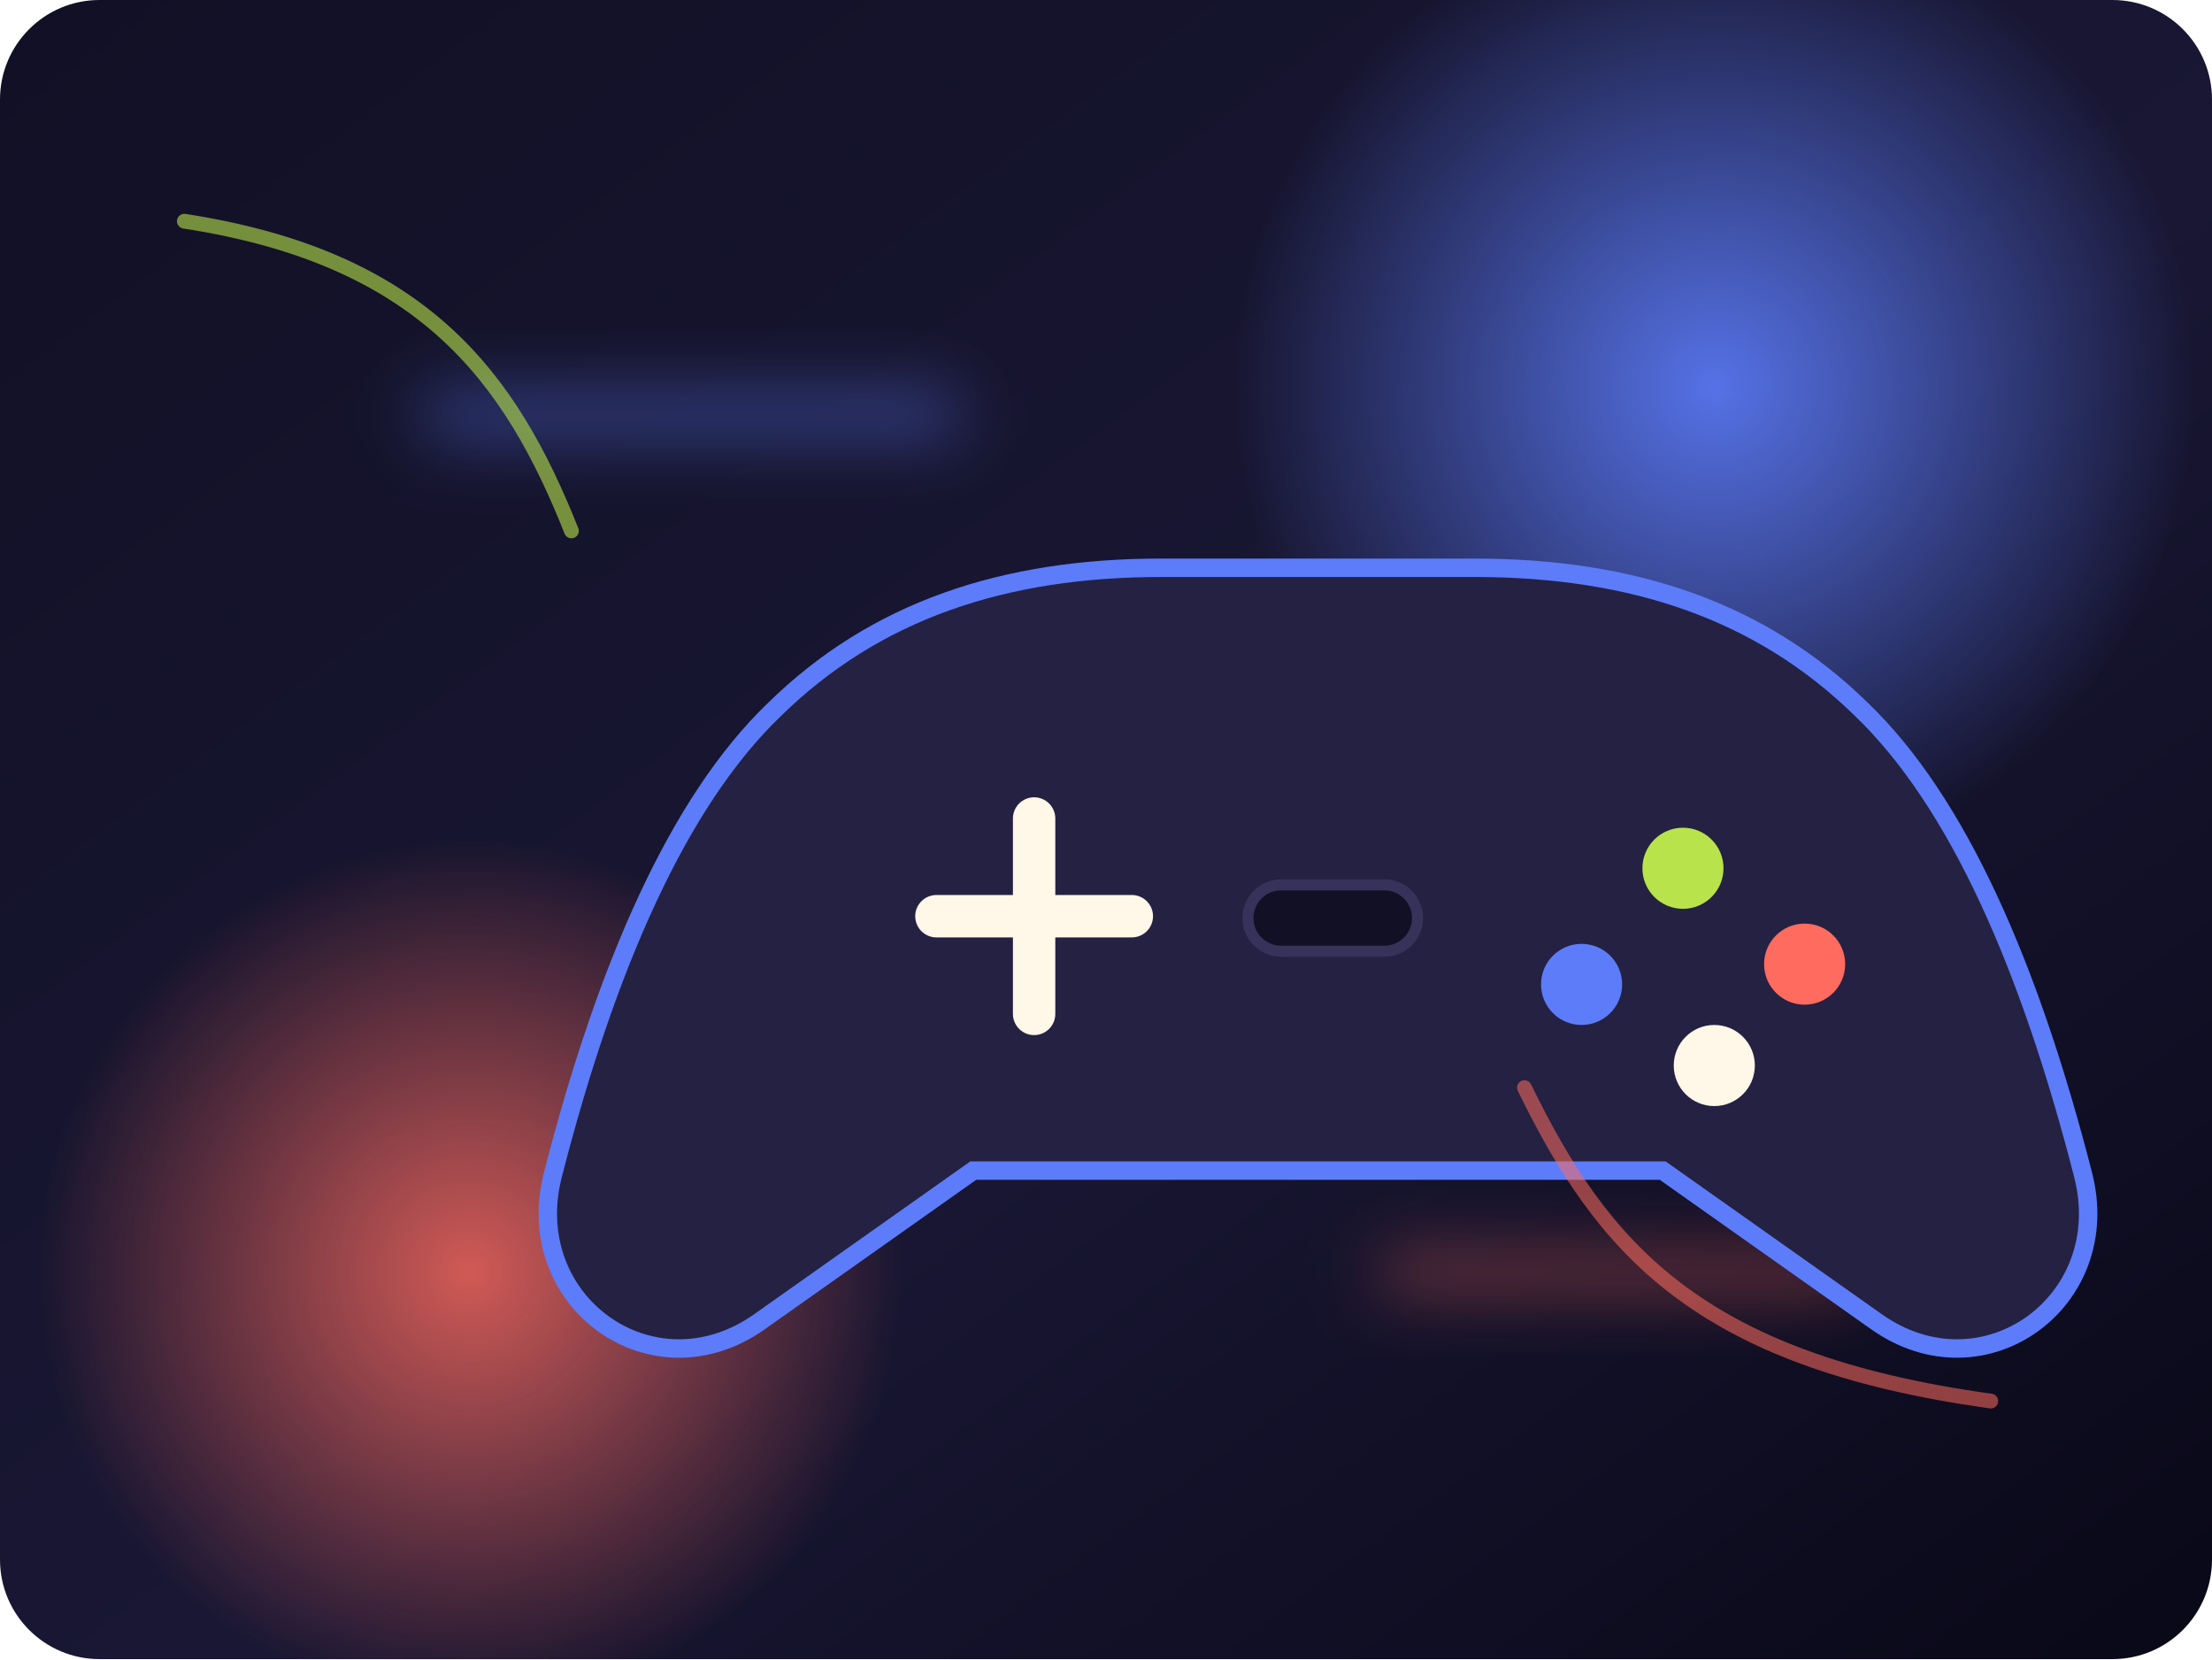
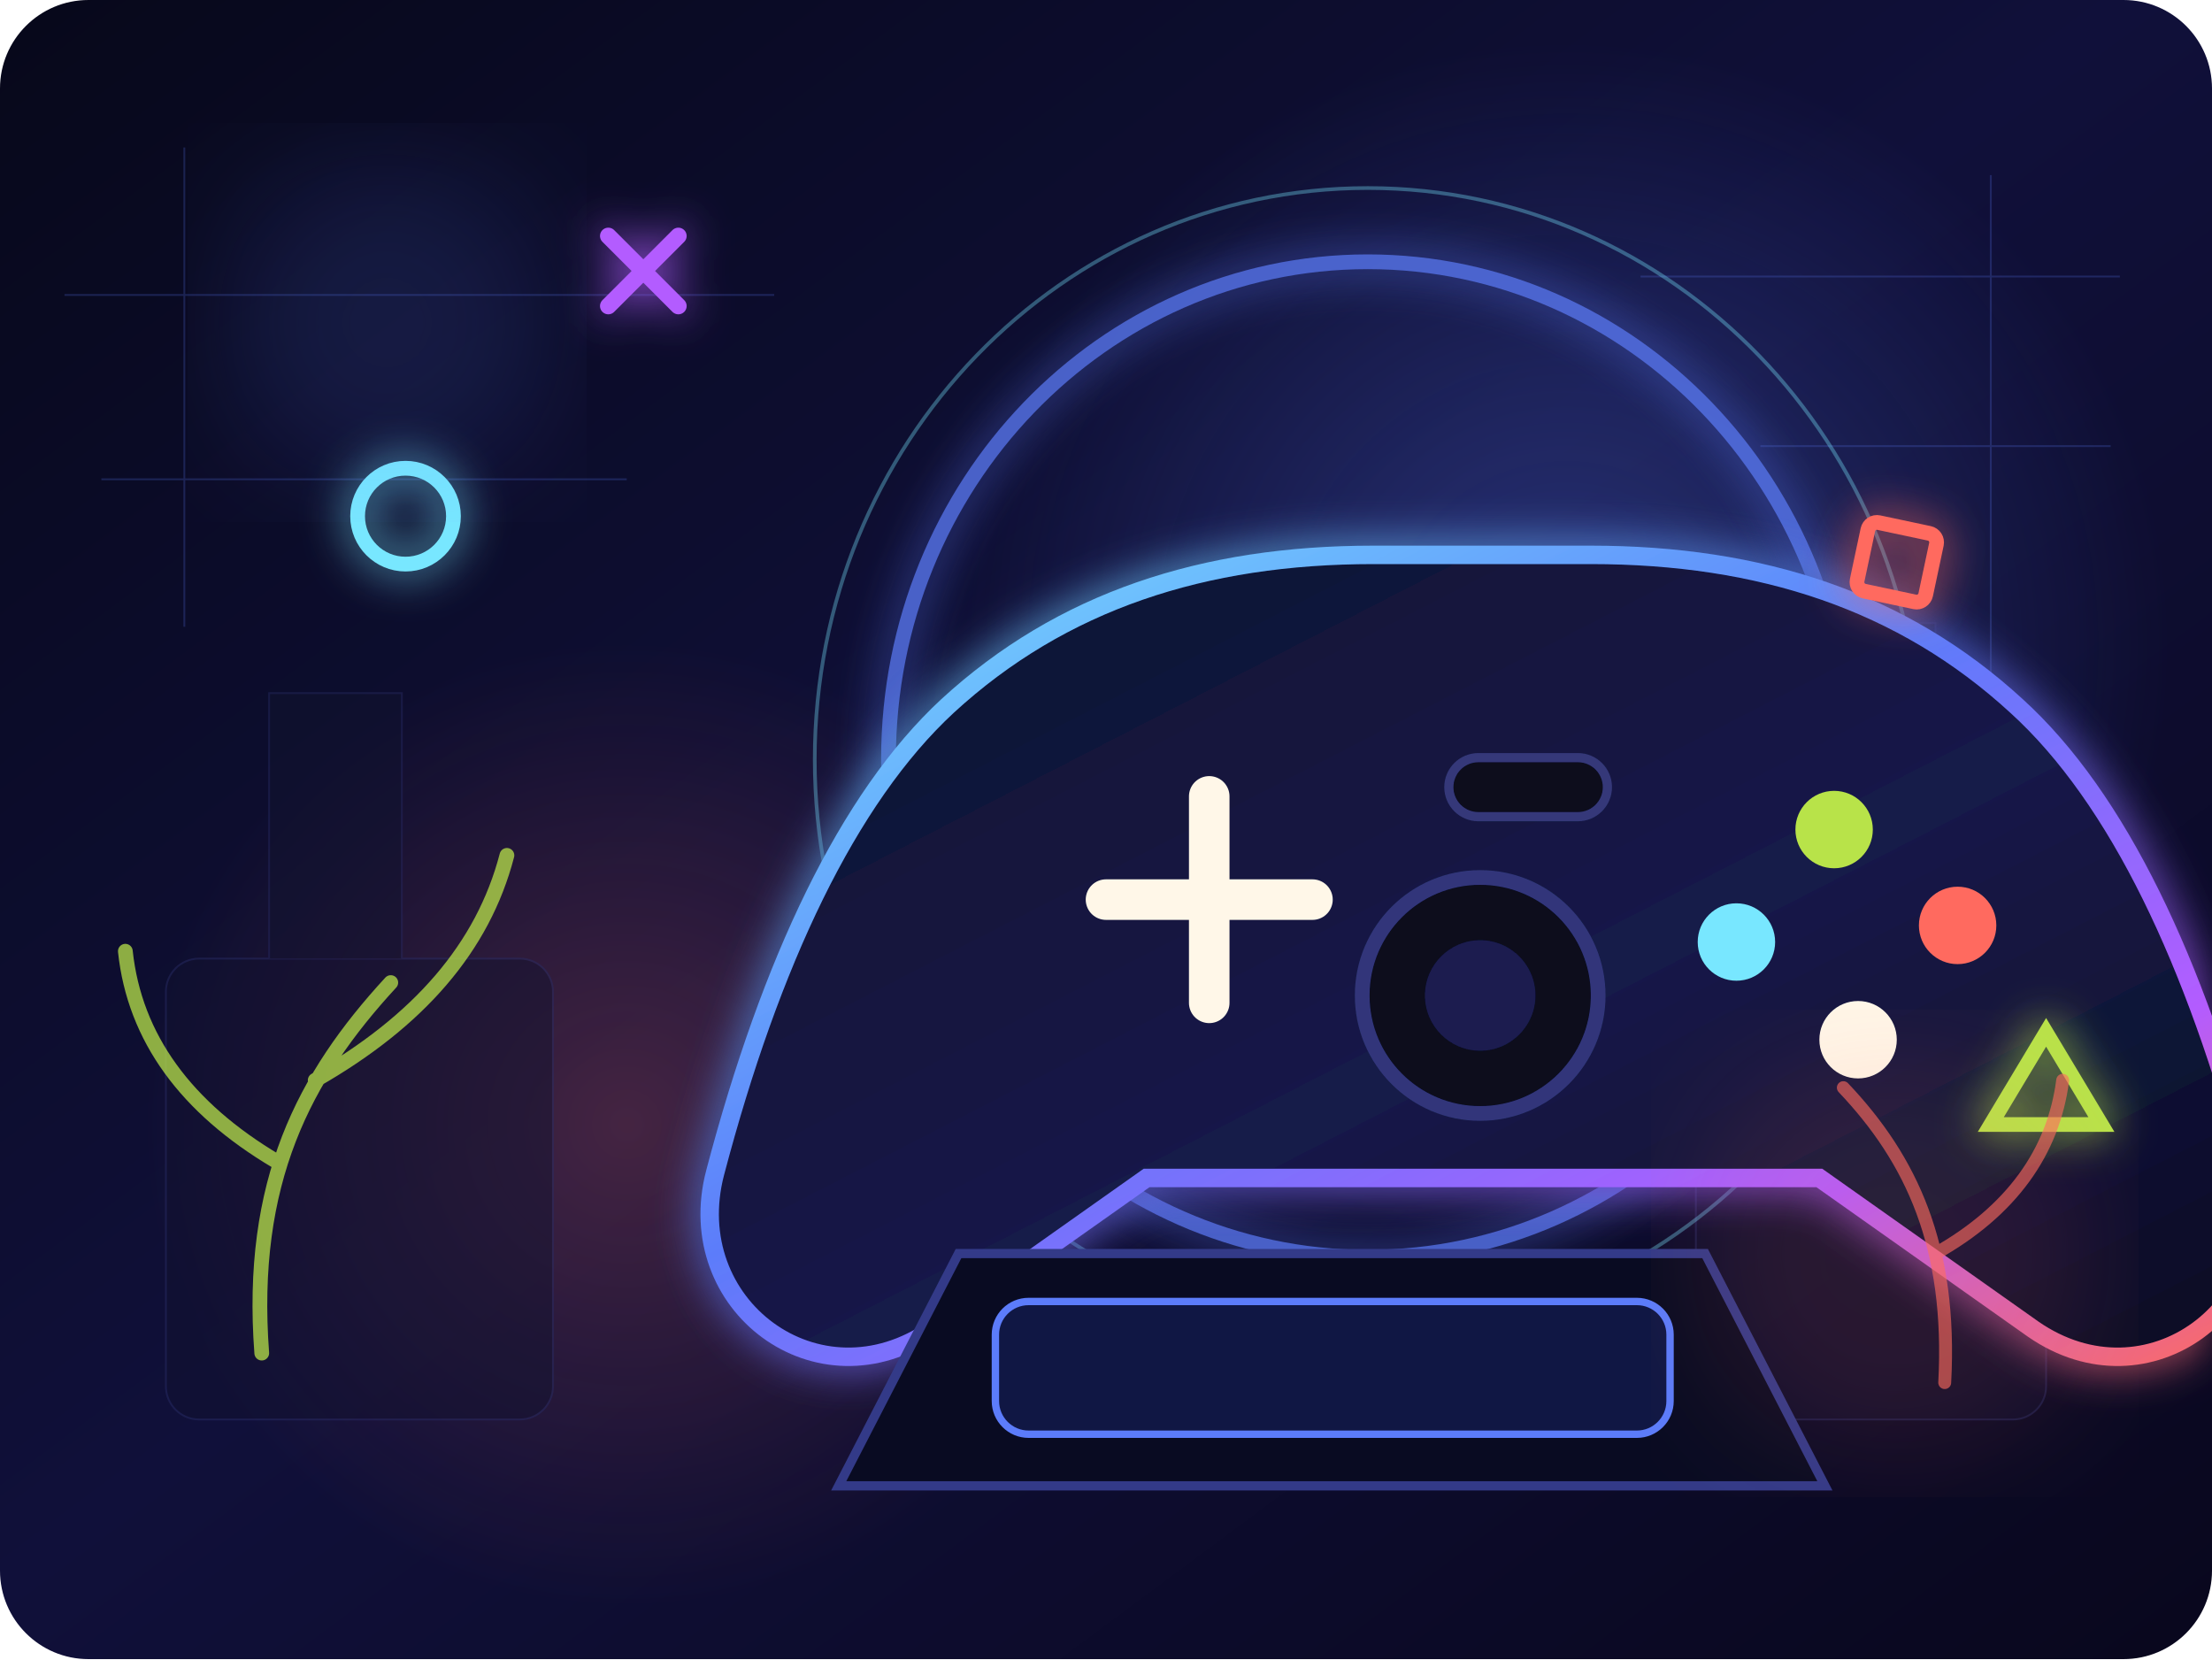
<svg xmlns="http://www.w3.org/2000/svg" viewBox="0 0 1200 900" role="img" aria-labelledby="title desc">
  <defs>
    <linearGradient id="bg" x1="0" y1="0" x2="1" y2="1">
-       <stop stop-color="#111025" />
-       <stop offset=".55" stop-color="#191734" />
-       <stop offset="1" stop-color="#090817" />
+       <stop stop-color="#07081A" />
+       <stop offset=".48" stop-color="#10103A" />
+       <stop offset="1" stop-color="#09071D" />
    </linearGradient>
-     <radialGradient id="g1">
+     <linearGradient id="pad" x1="0" y1="0" x2="1" y2="1">
+       <stop stop-color="#0D102F" />
+       <stop offset=".55" stop-color="#171A49" />
+       <stop offset="1" stop-color="#090B22" />
+     </linearGradient>
+     <linearGradient id="rim" x1="0" y1="0" x2="1" y2="1">
+       <stop stop-color="#78E7FF" />
+       <stop offset=".44" stop-color="#5C7CFA" />
+       <stop offset=".76" stop-color="#B35CFF" />
+       <stop offset="1" stop-color="#FF6B5E" />
+     </linearGradient>
+     <radialGradient id="blue">
      <stop stop-color="#5C7CFA" stop-opacity=".9" />
      <stop offset="1" stop-color="#5C7CFA" stop-opacity="0" />
    </radialGradient>
-     <radialGradient id="g2">
-       <stop stop-color="#FF6B5E" stop-opacity=".8" />
+     <radialGradient id="coral">
+       <stop stop-color="#FF6B5E" stop-opacity=".78" />
      <stop offset="1" stop-color="#FF6B5E" stop-opacity="0" />
    </radialGradient>
    <filter id="glow">
-       <feGaussianBlur stdDeviation="18" />
+       <feGaussianBlur stdDeviation="12" result="b" />
+       <feMerge>
+         <feMergeNode in="b" />
+         <feMergeNode in="SourceGraphic" />
+       </feMerge>
+     </filter>
+     <filter id="soft">
+       <feGaussianBlur stdDeviation="34" />
    </filter>
  </defs>
-   <rect width="1200" height="900" rx="54" fill="url(#bg)" />
-   <circle cx="930" cy="210" r="260" fill="url(#g1)" />
-   <circle cx="255" cy="690" r="235" fill="url(#g2)" />
-   <g opacity=".5" filter="url(#glow)">
-     <path d="M230 225h290" stroke="#5C7CFA" stroke-width="22" />
-     <path d="M750 690h260" stroke="#FF6B5E" stroke-width="18" />
+   <rect width="1200" height="900" rx="48" fill="url(#bg)" />
+   <circle cx="850" cy="350" r="330" fill="url(#blue)" opacity=".35" />
+   <circle cx="340" cy="610" r="260" fill="url(#coral)" opacity=".28" />
+   <g opacity=".22" stroke="#5C7CFA" fill="none">
+     <path d="M35 160H420M55 260H340M890 150h260M955 242h190" />
+     <path d="M100 80v260M1080 95v280" />
  </g>
-   <g transform="translate(230 220)">
-     <path d="M190 165c55-54 125-77 210-77h170c85 0 155 23 210 77 52 50 91 139 120 252 18 69-54 121-112 80l-116-82H298l-116 82c-58 41-130-11-112-80 29-113 68-202 120-252Z" fill="#242142" stroke="#5C7CFA" stroke-width="10" />
-     <path d="M278 277h106M331 224v106" stroke="#FFF7E8" stroke-width="23" stroke-linecap="round" />
-     <circle cx="683" cy="251" r="22" fill="#B8E34A" />
-     <circle cx="749" cy="303" r="22" fill="#FF6B5E" />
-     <circle cx="628" cy="314" r="22" fill="#5C7CFA" />
-     <circle cx="700" cy="358" r="22" fill="#FFF7E8" />
-     <rect x="447" y="260" width="92" height="36" rx="18" fill="#111025" stroke="#373259" stroke-width="6" />
+   <g opacity=".48">
+     <rect x="90" y="520" width="210" height="250" rx="18" fill="#10112E" stroke="#282B64" />
+     <rect x="920" y="500" width="190" height="270" rx="18" fill="#111130" stroke="#2B2D68" />
+     <path d="M146 520V376h72v144M968 500V338h82v162" fill="#11122F" stroke="#25285F" />
  </g>
-   <g fill="none" stroke-linecap="round">
-     <path d="M100 120c130 20 177 85 210 168" stroke="#B8E34A" stroke-width="8" opacity=".6" />
-     <path d="M1080 760c-160-22-211-84-253-170" stroke="#FF6B5E" stroke-width="8" opacity=".55" />
+   <ellipse cx="742" cy="412" rx="260" ry="270" fill="none" stroke="#5C7CFA" stroke-width="8" opacity=".75" filter="url(#glow)" />
+   <ellipse cx="742" cy="412" rx="300" ry="310" fill="none" stroke="#78E7FF" stroke-width="2" opacity=".35" />
+   <g transform="translate(358 205)" filter="url(#glow)">
+     <path d="M156 178c62-57 139-82 231-82h118c92 0 169 25 231 82 55 50 97 139 127 253 19 72-56 128-118 85l-116-82H264l-116 82c-62 43-137-13-118-85 30-114 72-203 126-253Z" fill="url(#pad)" stroke="url(#rim)" stroke-width="10" />
+     <path d="M242 283h112M298 227v112" stroke="#FFF7E8" stroke-width="22" stroke-linecap="round" />
+     <circle cx="637" cy="245" r="21" fill="#B8E34A" />
+     <circle cx="704" cy="297" r="21" fill="#FF6B5E" />
+     <circle cx="584" cy="306" r="21" fill="#78E7FF" />
+     <circle cx="650" cy="359" r="21" fill="#FFF7E8" />
+     <circle cx="445" cy="335" r="64" fill="#08091D" stroke="#30367A" stroke-width="8" />
+     <circle cx="445" cy="335" r="30" fill="#1A1D4F" />
+     <rect x="428" y="206" width="86" height="32" rx="16" fill="#08091D" stroke="#343879" stroke-width="5" />
  </g>
+   <g transform="translate(430 680)">
+     <path d="M90 0h405l65 126H25Z" fill="#090B22" stroke="#333A88" stroke-width="5" />
+     <rect x="110" y="26" width="366" height="72" rx="18" fill="#101744" stroke="#5C7CFA" stroke-width="4" />
+     <path d="M152 62h284" stroke="#78E7FF" stroke-width="7" opacity=".62" filter="url(#glow)" />
+   </g>
+   <g fill="none" stroke-linecap="round" filter="url(#glow)">
+     <path d="M330 128l38 38m0-38-38 38" stroke="#B35CFF" stroke-width="9" />
+     <rect x="1010" y="286" width="38" height="38" rx="5" stroke="#FF6B5E" stroke-width="8" transform="rotate(12 1029 305)" />
+     <path d="M1080 610l30-50 30 50Z" stroke="#B8E34A" stroke-width="8" />
+     <circle cx="220" cy="280" r="26" stroke="#78E7FF" stroke-width="8" />
+   </g>
+   <g fill="none" stroke="#B8E34A" stroke-width="8" stroke-linecap="round" opacity=".75">
+     <path d="M142 734c-7-93 23-150 70-201M150 630c-49-29-77-67-82-114M171 586c56-32 91-72 104-122" />
+   </g>
+   <g fill="none" stroke="#FF6B5E" stroke-width="7" stroke-linecap="round" opacity=".62">
+     <path d="M1055 750c4-74-18-121-55-160M1050 680c41-23 64-55 69-94" />
+   </g>
+   <circle cx="210" cy="175" r="90" fill="#5C7CFA" opacity=".13" filter="url(#soft)" />
+   <circle cx="1028" cy="680" r="110" fill="#FF6B5E" opacity=".11" filter="url(#soft)" />
</svg>
